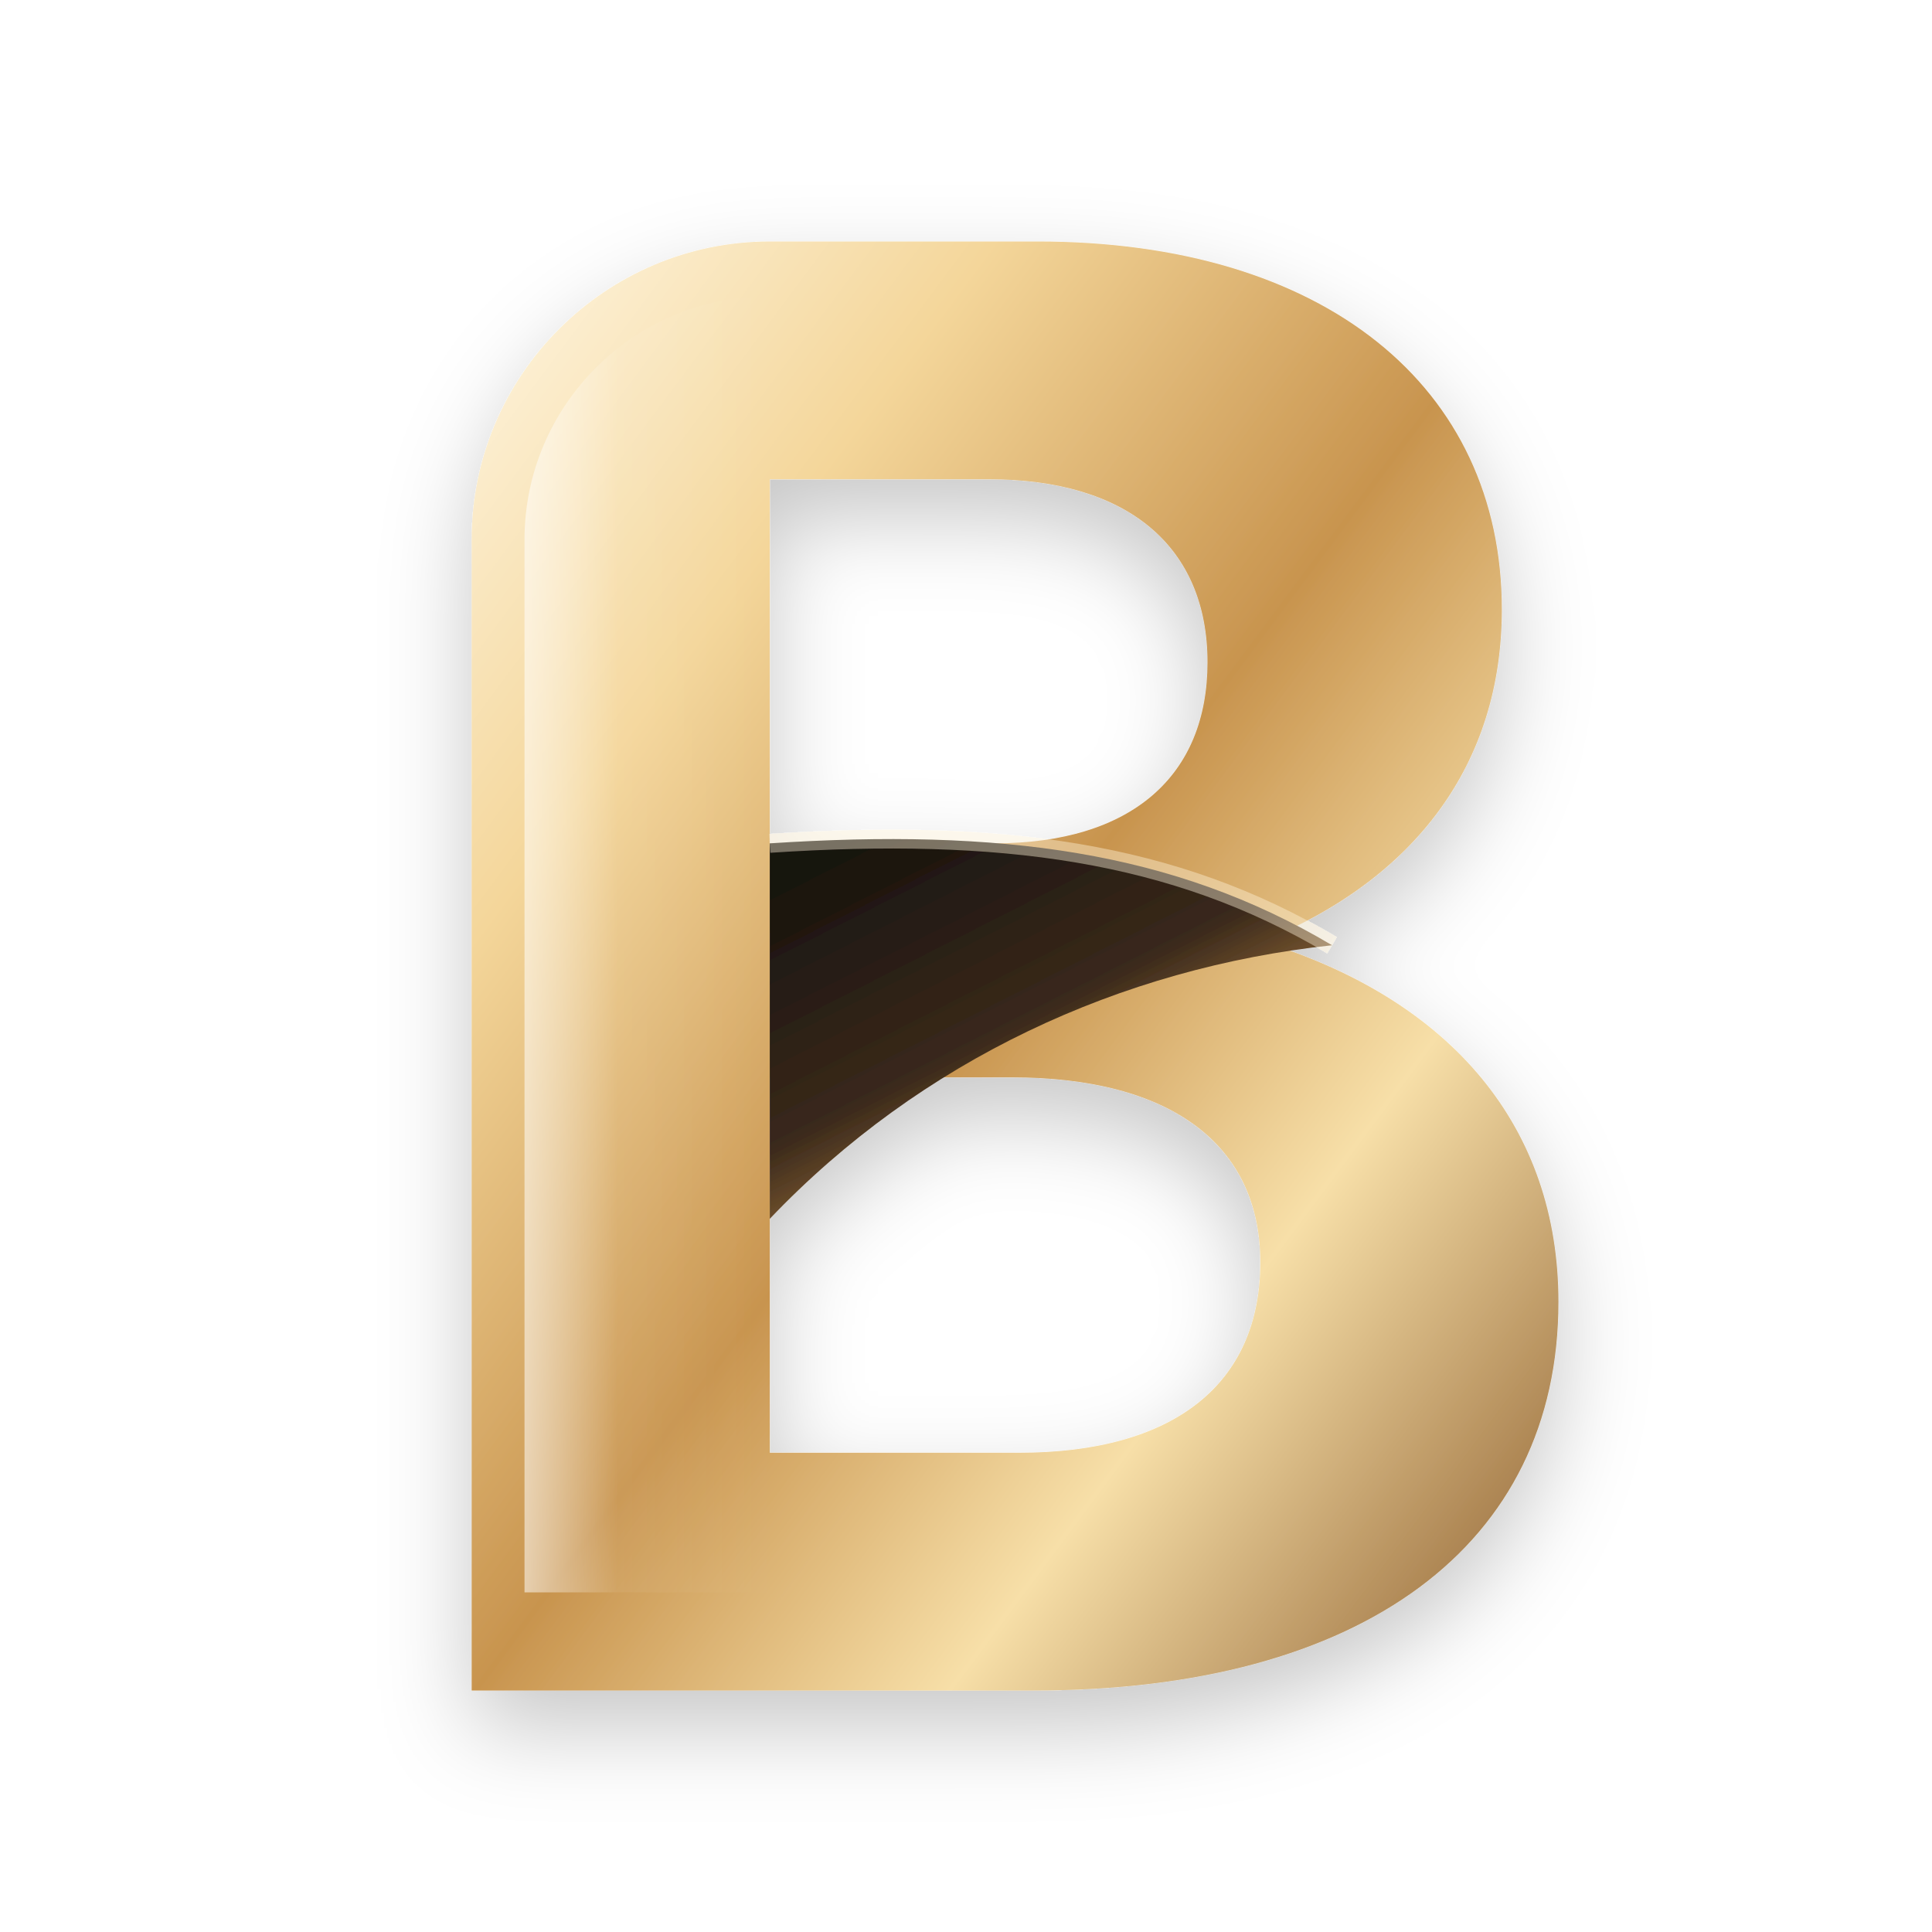
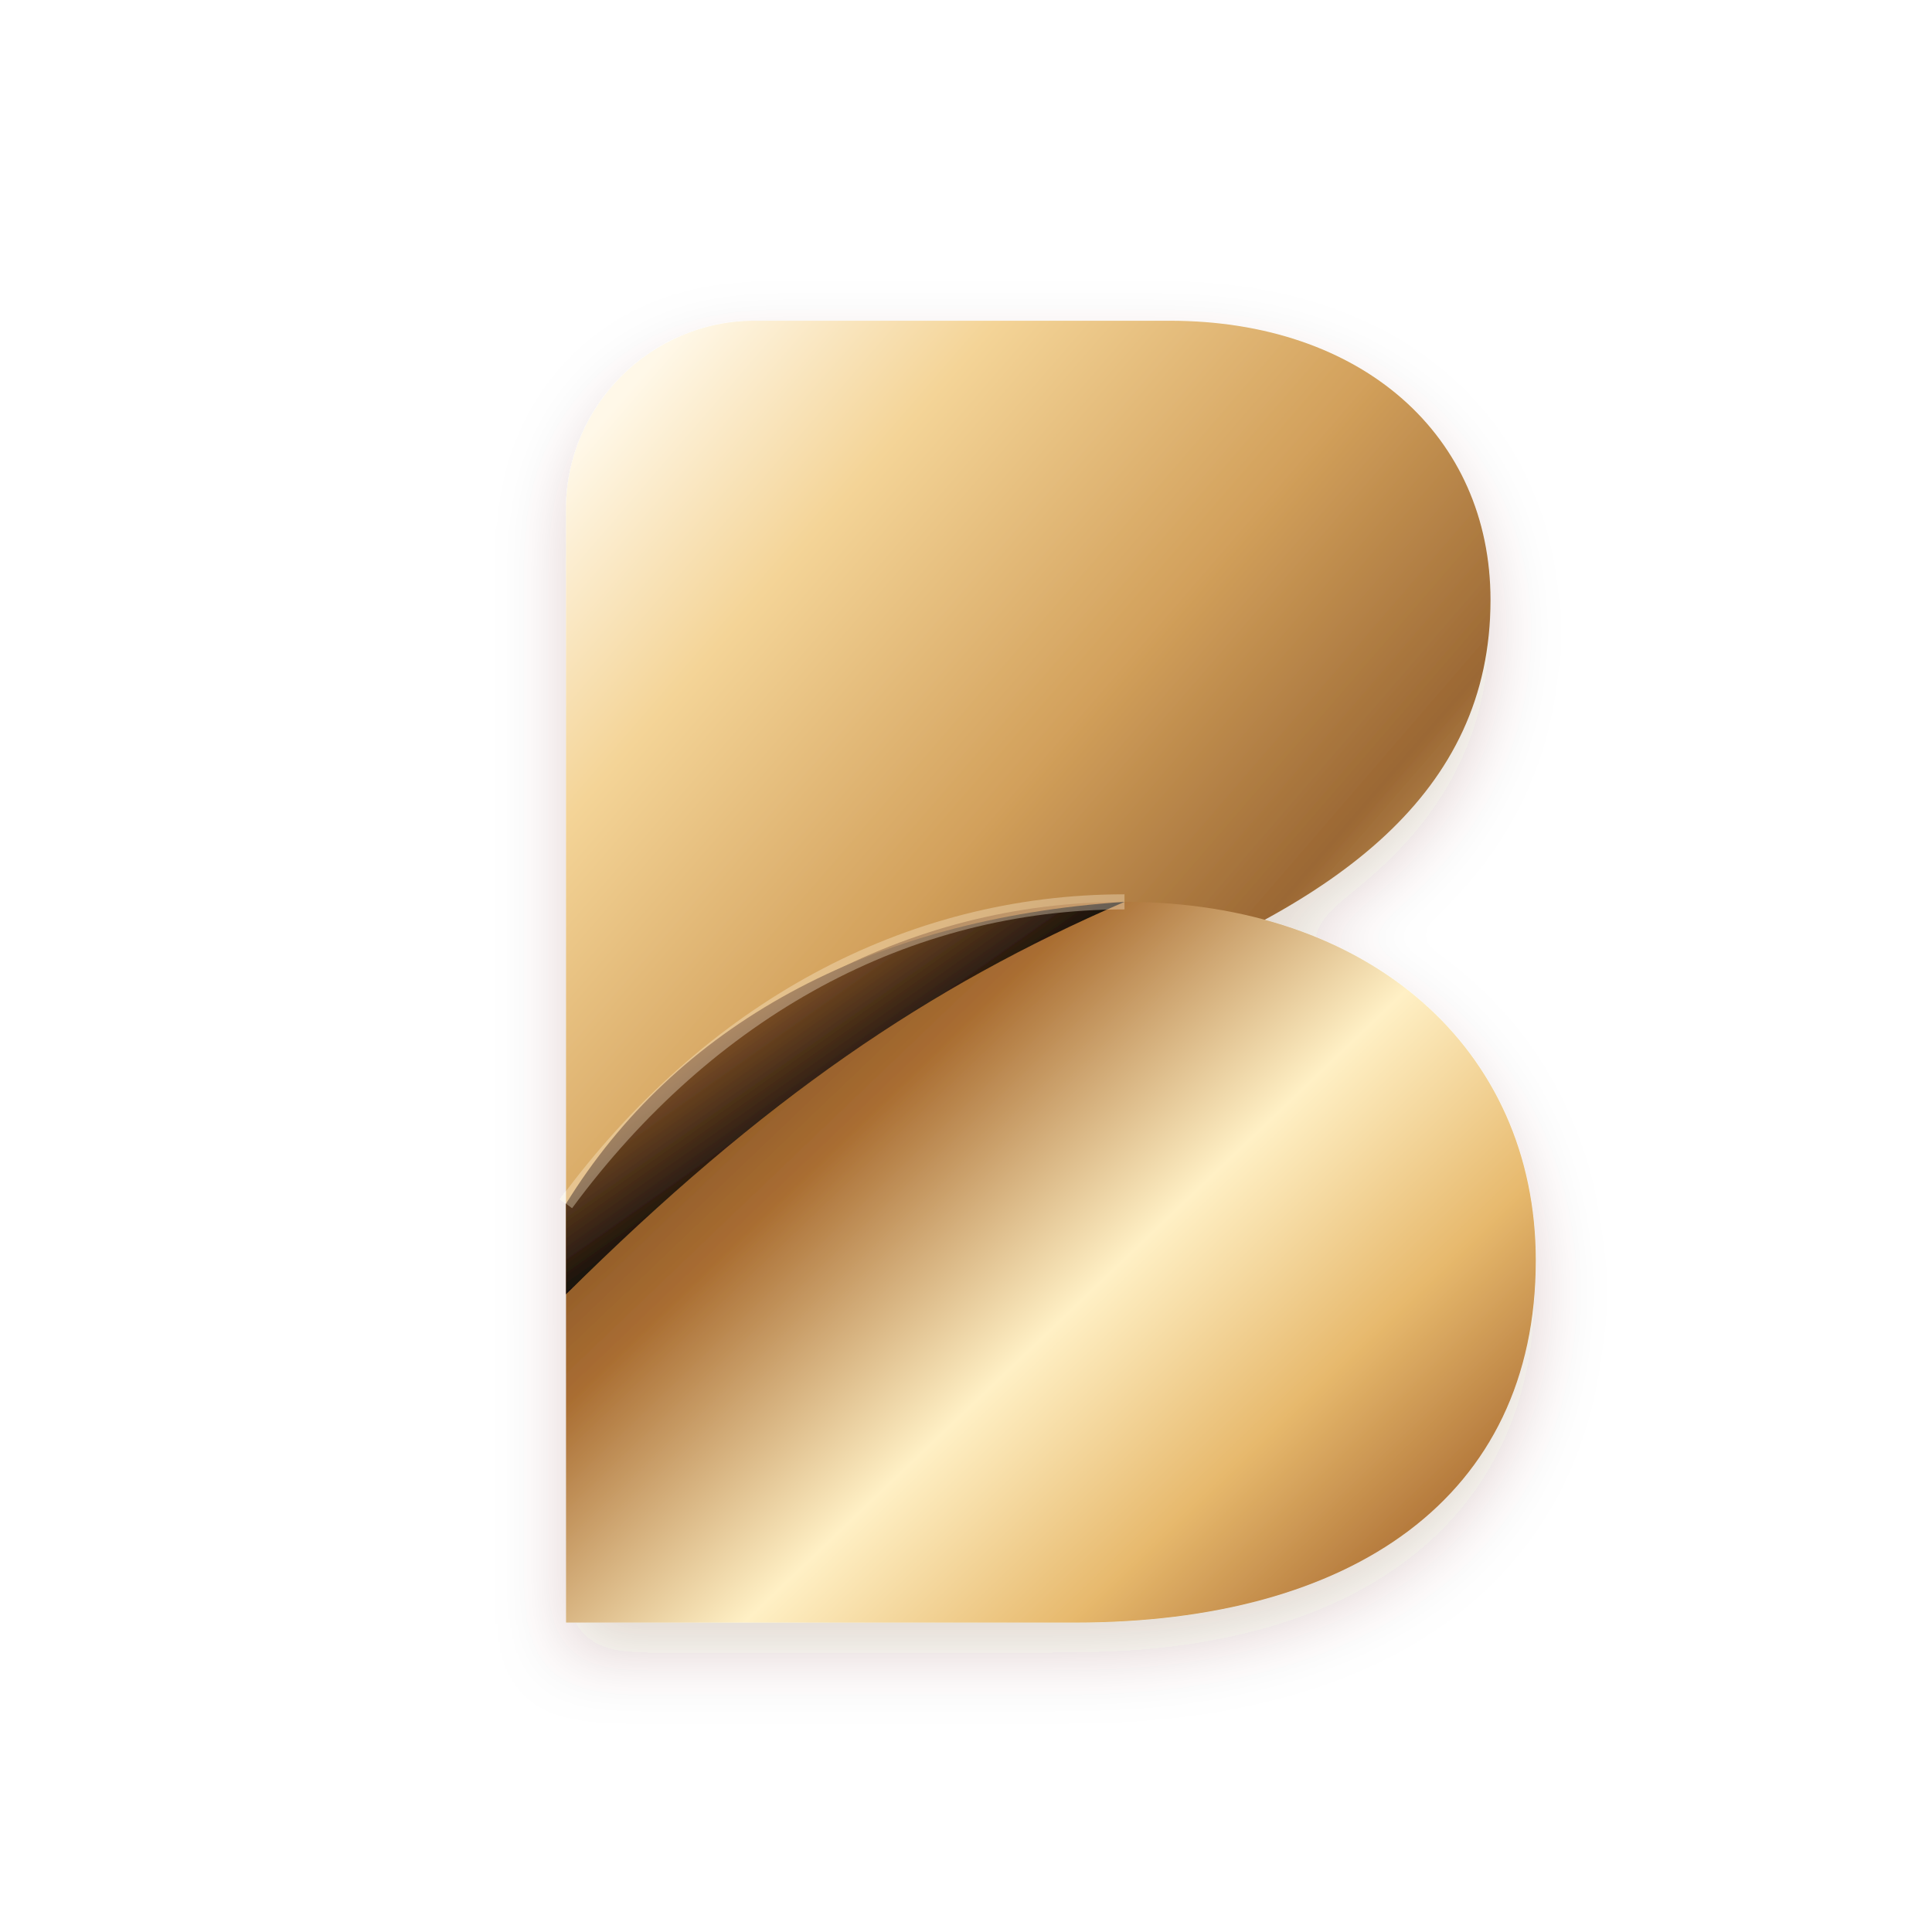
<svg xmlns="http://www.w3.org/2000/svg" viewBox="0 0 1024 1024" role="img" aria-label="Butlerly folded B brand mark">
  <defs>
-     <linearGradient id="champagne" x1="0" y1="0" x2="1" y2="1">
-       <stop offset="0" stop-color="#FFF7E4" />
-       <stop offset="0.24" stop-color="#F4D69A" />
-       <stop offset="0.5" stop-color="#C8944E" />
-       <stop offset="0.72" stop-color="#F7DFA8" />
-       <stop offset="1" stop-color="#8A5B2B" />
+     <linearGradient id="top" x1=".05" y1=".1" x2=".95" y2=".85">
+       <stop offset="0" stop-color="#FFF8E8" />
+       <stop offset=".22" stop-color="#F4D497" />
+       <stop offset=".52" stop-color="#D2A05B" />
+       <stop offset=".78" stop-color="#9B6834" />
+       <stop offset="1" stop-color="#E8C27F" />
    </linearGradient>
-     <linearGradient id="fold" x1="0.15" y1="0" x2="0.9" y2="1">
-       <stop offset="0" stop-color="#17130E" />
-       <stop offset="0.45" stop-color="#3A291B" />
-       <stop offset="0.72" stop-color="#A8793F" />
-       <stop offset="1" stop-color="#F1D59B" />
+     <linearGradient id="bottom" x1=".05" y1=".15" x2=".95" y2=".85">
+       <stop offset="0" stop-color="#6A421F" />
+       <stop offset=".26" stop-color="#A96D31" />
+       <stop offset=".55" stop-color="#FFF0C5" />
+       <stop offset=".78" stop-color="#E7B96D" />
+       <stop offset="1" stop-color="#A86A30" />
    </linearGradient>
-     <linearGradient id="light" x1="0" y1="0" x2="1" y2="0">
-       <stop offset="0" stop-color="#FFFFFF" stop-opacity="0.72" />
-       <stop offset="0.38" stop-color="#FFFFFF" stop-opacity="0.08" />
-       <stop offset="1" stop-color="#FFFFFF" stop-opacity="0" />
+     <linearGradient id="fold" x1=".08" y1=".08" x2=".92" y2=".92">
+       <stop offset="0" stop-color="#FCE6B8" />
+       <stop offset=".25" stop-color="#8B572A" />
+       <stop offset=".5" stop-color="#17100B" />
+       <stop offset=".72" stop-color="#4B2F19" />
+       <stop offset="1" stop-color="#D39A50" />
    </linearGradient>
-     <filter id="softShadow" x="-20%" y="-20%" width="140%" height="140%">
-       <feDropShadow dx="0" dy="20" stdDeviation="24" flood-color="#000000" flood-opacity="0.22" />
+     <filter id="shadow" x="-20%" y="-20%" width="140%" height="140%">
+       <feDropShadow dx="0" dy="16" stdDeviation="18" flood-color="#5A341B" flood-opacity=".18" />
    </filter>
  </defs>
-   <g filter="url(#softShadow)">
-     <path fill="url(#champagne)" d="M408 128h142c152 0 246 77 246 195 0 82-46 143-127 176 101 31 157 99 157 191 0 129-104 206-278 206H250V286c0-87 71-158 158-158Zm0 126v193h119c73 0 113-36 113-96 0-61-42-97-116-97H408Zm0 317v199h132c83 0 128-37 128-101 0-62-47-98-132-98H408Z" />
-     <path fill="url(#fold)" d="M408 447c122-8 214 4 298 54-112 12-218 61-298 145V447Z" />
-     <path fill="url(#light)" d="M278 286c0-71 58-129 129-129h1v687H278V286Z" opacity="0.75" />
-     <path fill="none" stroke="#FFF4D8" stroke-opacity="0.42" stroke-width="10" d="M408 447c122-8 214 4 298 54" />
+   <g filter="url(#shadow)">
+     <path fill="url(#top)" d="M300 170H620c102 0 170 61 170 148 0 103-82 161-199 205L300 638V270c0-55 45-100 100-100Z" />
+     <path fill="url(#bottom)" d="M300 638c76-103 181-160 296-160 130 0 218 78 218 190 0 126-98 192-244 192H300V638Z" />
+     <path fill="url(#fold)" d="M300 638c58-94 160-151 296-160-104 45-191 104-296 208V638Z" />
+     <path fill="none" stroke="#FFF5DC" stroke-opacity=".34" stroke-width="8" d="M300 638c76-103 181-160 296-160" />
  </g>
</svg>
